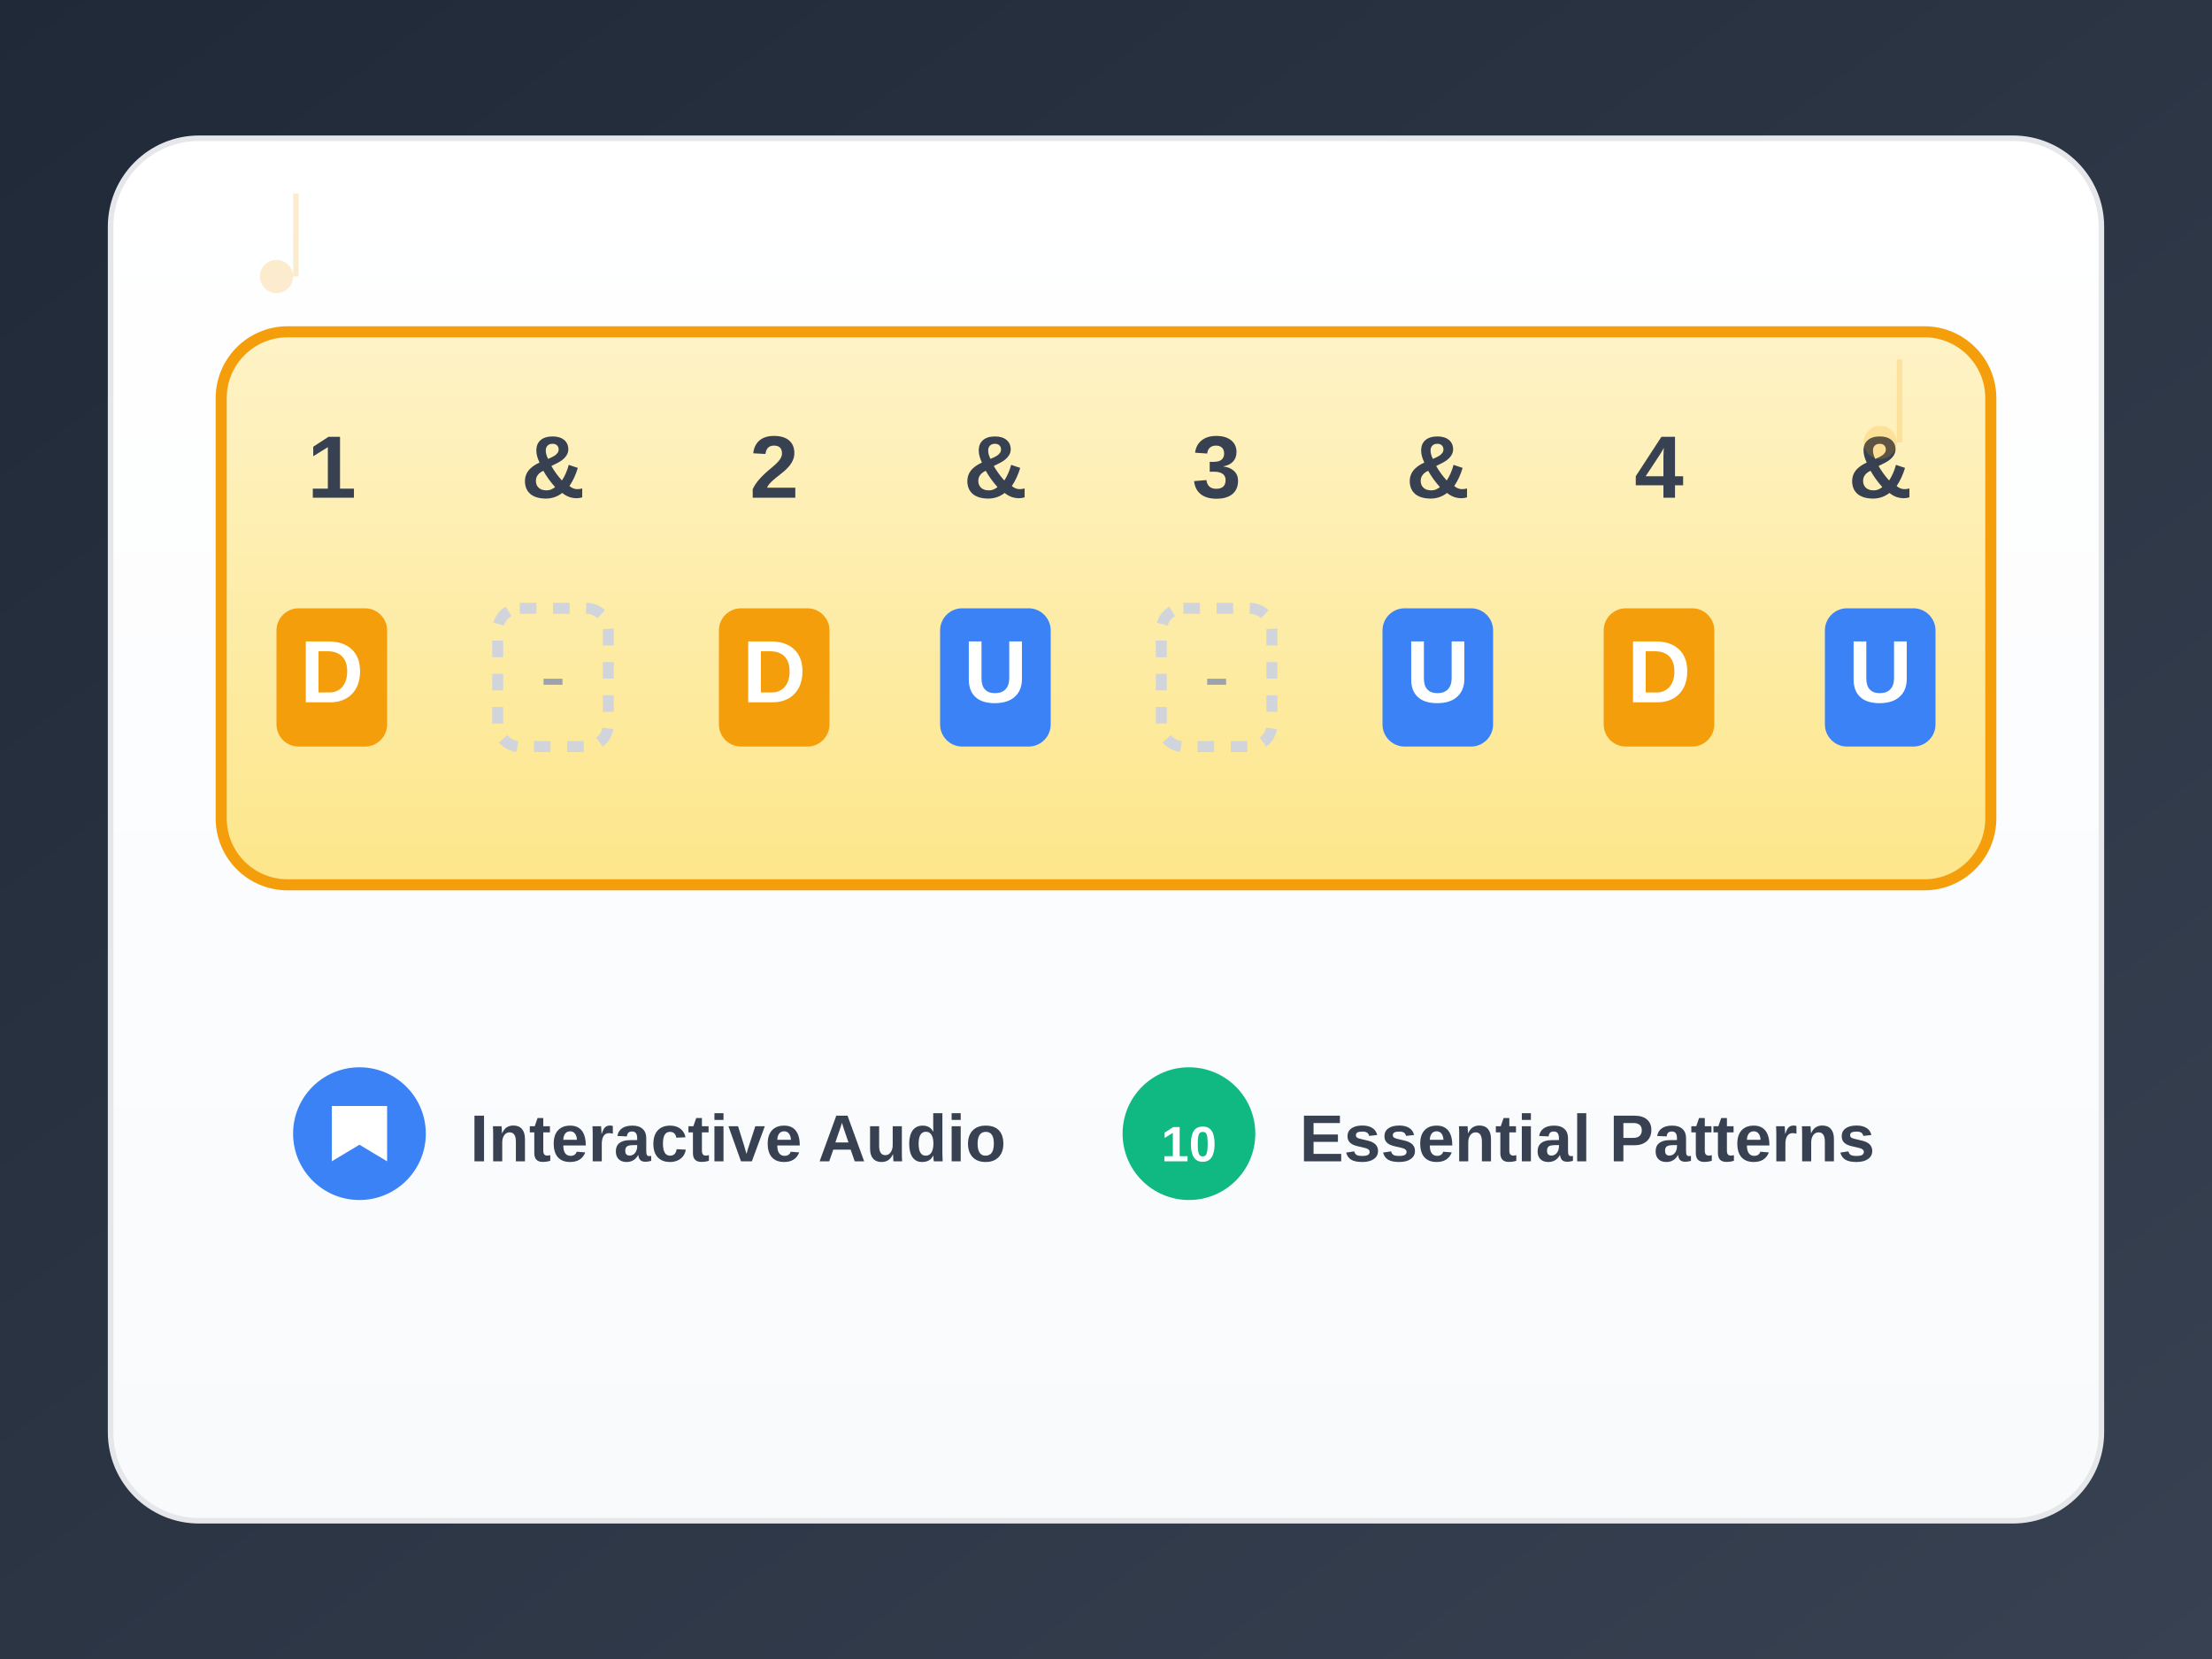
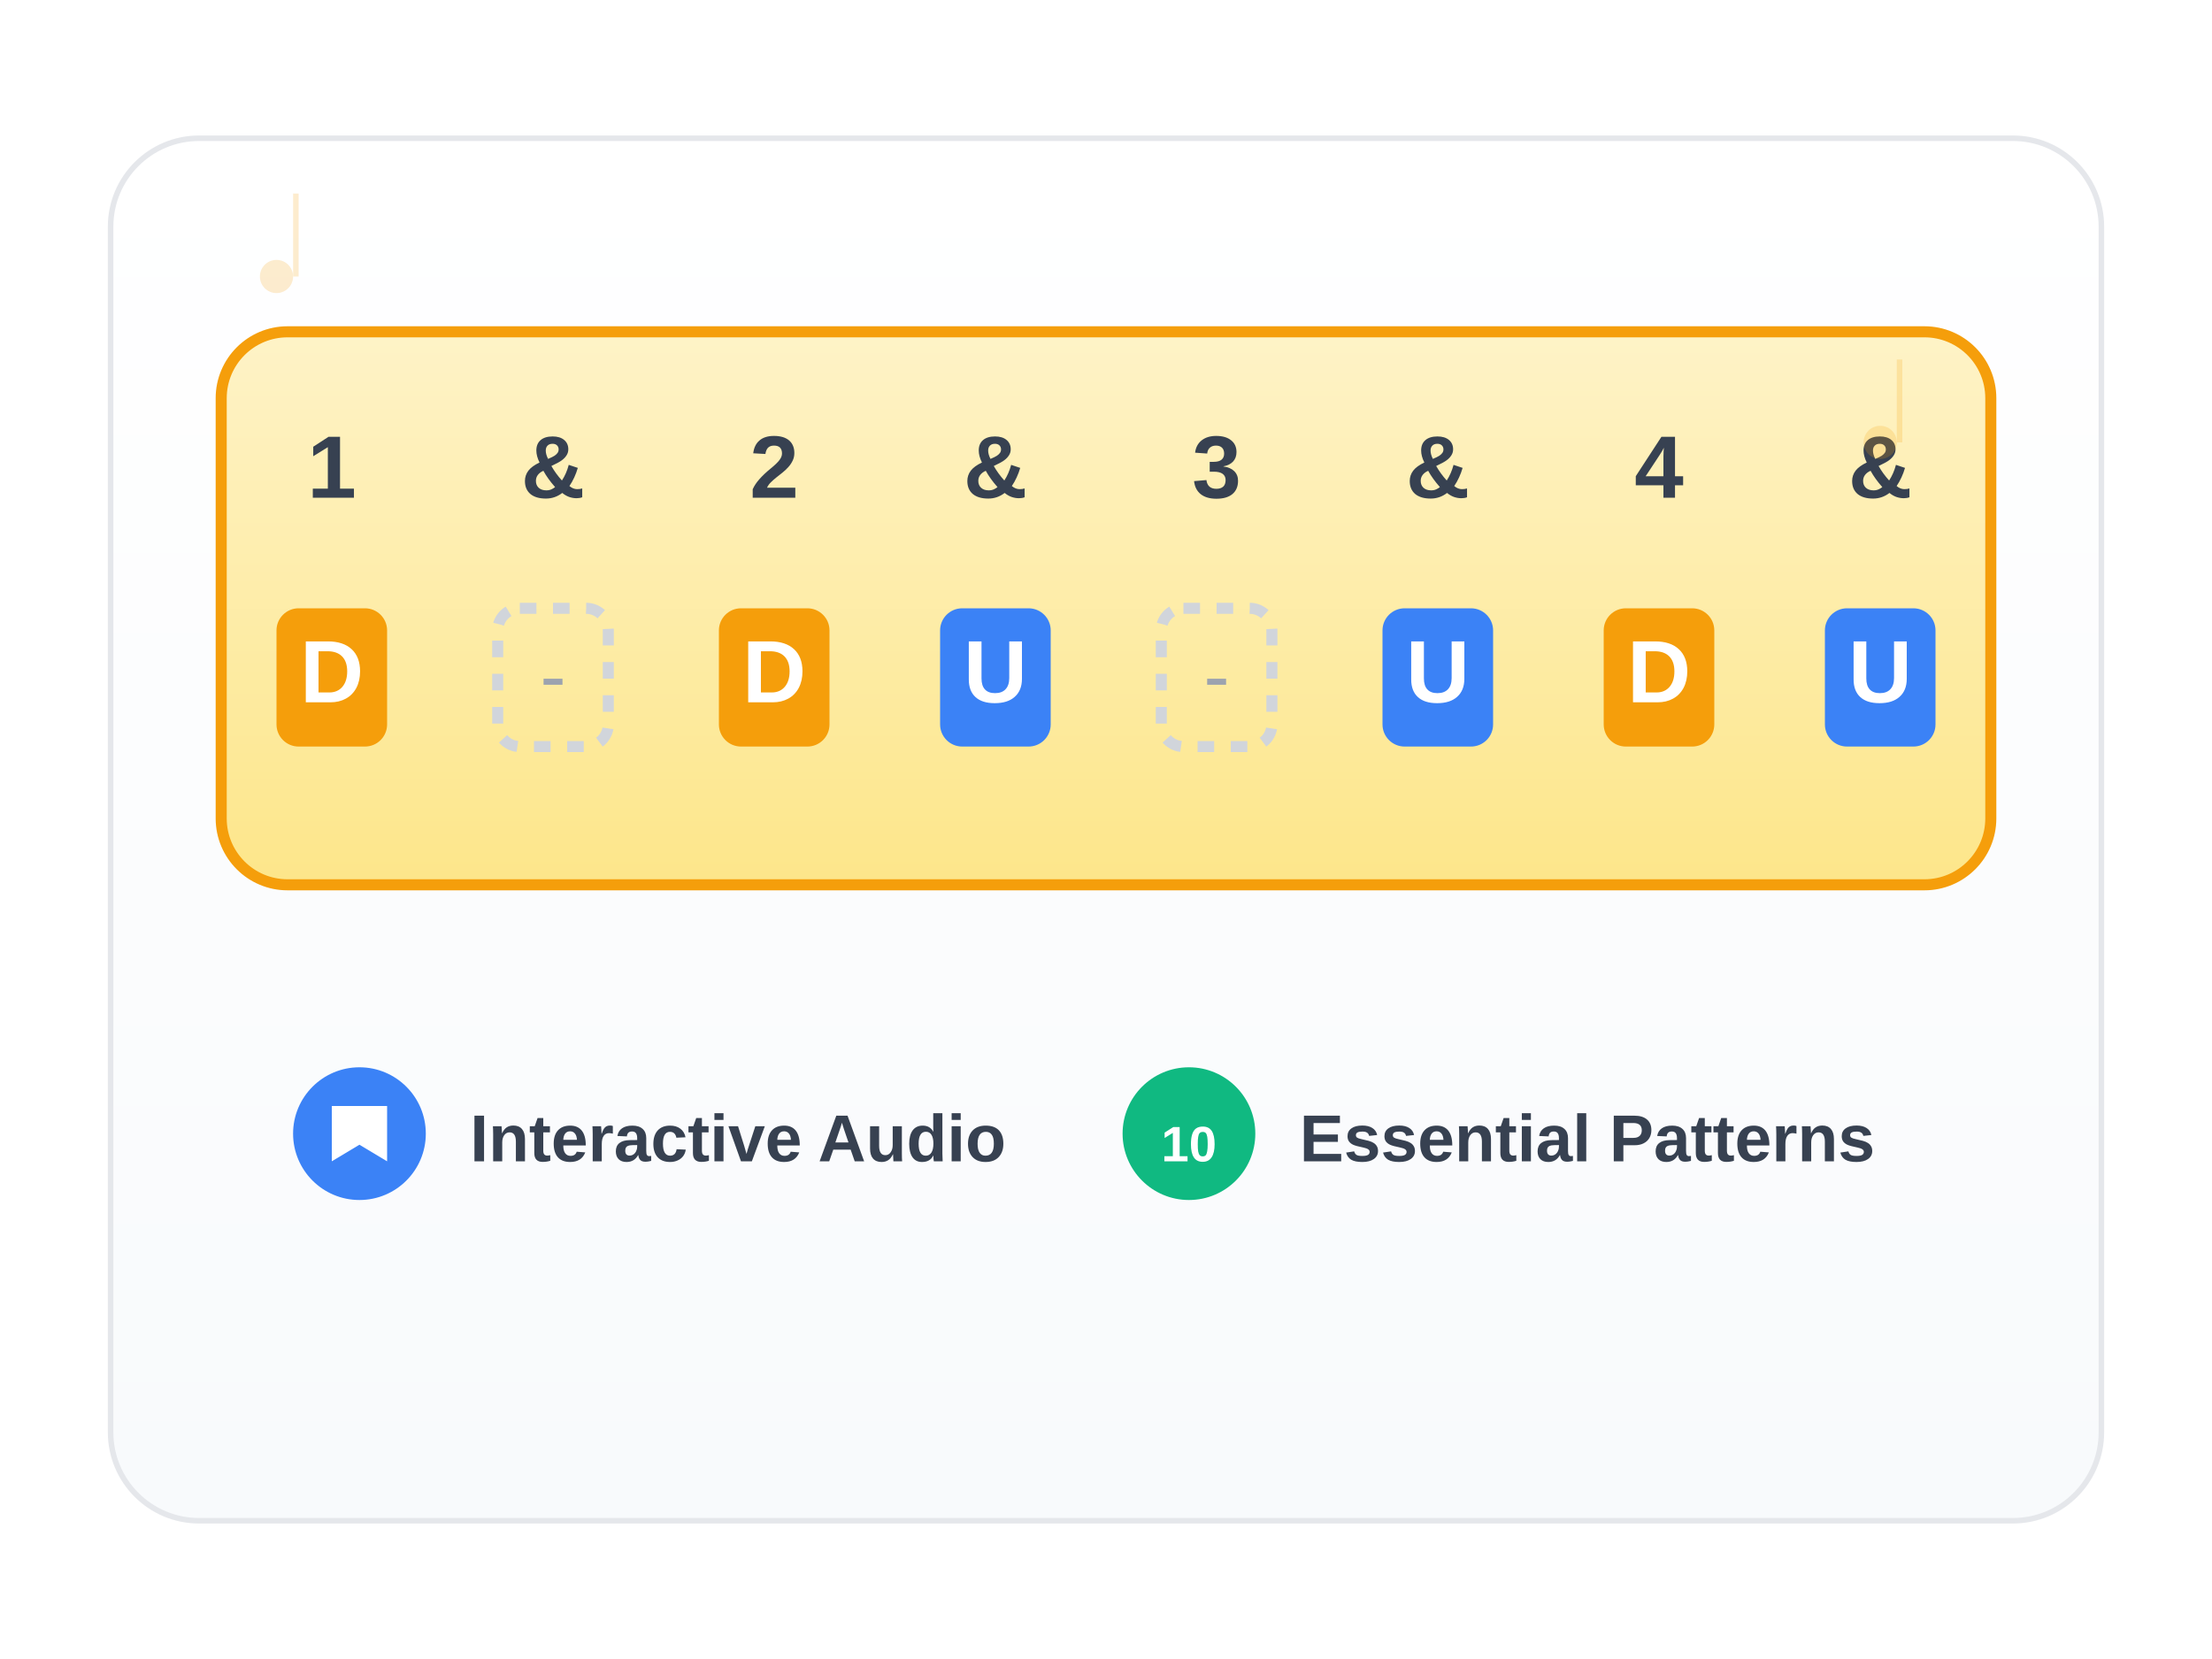
<svg xmlns="http://www.w3.org/2000/svg" viewBox="0 0 400 300" width="400" height="300">
  <defs>
-     <linearGradient id="bgGradient" x1="0%" y1="0%" x2="100%" y2="100%">
-       <stop offset="0%" style="stop-color:#1f2937;stop-opacity:1" />
-       <stop offset="100%" style="stop-color:#374151;stop-opacity:1" />
-     </linearGradient>
    <linearGradient id="cardGradient" x1="0%" y1="0%" x2="0%" y2="100%">
      <stop offset="0%" style="stop-color:#ffffff;stop-opacity:1" />
      <stop offset="100%" style="stop-color:#f8fafc;stop-opacity:1" />
    </linearGradient>
    <linearGradient id="patternBg" x1="0%" y1="0%" x2="0%" y2="100%">
      <stop offset="0%" style="stop-color:#fef3c7;stop-opacity:1" />
      <stop offset="100%" style="stop-color:#fde68a;stop-opacity:1" />
    </linearGradient>
  </defs>
-   <rect width="400" height="300" fill="url(#bgGradient)" />
+   <rect width="400" height="300" fill="white" />
  <g transform="translate(320, 50)" opacity="0.1">
-     <ellipse cx="20" cy="60" rx="15" ry="45" fill="white" />
-     <rect x="35" y="40" width="8" height="40" fill="white" rx="2" />
-     <circle cx="39" cy="25" r="8" fill="white" />
+     <ellipse cx="20" cy="60" rx="15" ry="45" fill="#374151" />
+     <rect x="35" y="40" width="8" height="40" fill="#374151" rx="2" />
+     <circle cx="39" cy="25" r="8" fill="#374151" />
  </g>
  <rect x="20" y="25" width="360" height="250" fill="url(#cardGradient)" stroke="#e5e7eb" stroke-width="1" rx="16" />
  <rect x="40" y="60" width="320" height="100" fill="url(#patternBg)" stroke="#f59e0b" stroke-width="2" rx="12" />
  <text x="60" y="90" text-anchor="middle" fill="#374151" font-family="Arial, sans-serif" font-size="16" font-weight="bold">1</text>
  <text x="100" y="90" text-anchor="middle" fill="#374151" font-family="Arial, sans-serif" font-size="16" font-weight="bold">&amp;</text>
  <text x="140" y="90" text-anchor="middle" fill="#374151" font-family="Arial, sans-serif" font-size="16" font-weight="bold">2</text>
  <text x="180" y="90" text-anchor="middle" fill="#374151" font-family="Arial, sans-serif" font-size="16" font-weight="bold">&amp;</text>
  <text x="220" y="90" text-anchor="middle" fill="#374151" font-family="Arial, sans-serif" font-size="16" font-weight="bold">3</text>
  <text x="260" y="90" text-anchor="middle" fill="#374151" font-family="Arial, sans-serif" font-size="16" font-weight="bold">&amp;</text>
  <text x="300" y="90" text-anchor="middle" fill="#374151" font-family="Arial, sans-serif" font-size="16" font-weight="bold">4</text>
  <text x="340" y="90" text-anchor="middle" fill="#374151" font-family="Arial, sans-serif" font-size="16" font-weight="bold">&amp;</text>
  <rect x="50" y="110" width="20" height="25" fill="#f59e0b" rx="4" />
  <text x="60" y="127" text-anchor="middle" fill="white" font-family="Arial, sans-serif" font-size="16" font-weight="bold">D</text>
  <rect x="90" y="110" width="20" height="25" fill="none" stroke="#d1d5db" stroke-width="2" stroke-dasharray="3,3" rx="4" />
  <text x="100" y="127" text-anchor="middle" fill="#9ca3af" font-family="Arial, sans-serif" font-size="14">-</text>
  <rect x="130" y="110" width="20" height="25" fill="#f59e0b" rx="4" />
  <text x="140" y="127" text-anchor="middle" fill="white" font-family="Arial, sans-serif" font-size="16" font-weight="bold">D</text>
  <rect x="170" y="110" width="20" height="25" fill="#3b82f6" rx="4" />
  <text x="180" y="127" text-anchor="middle" fill="white" font-family="Arial, sans-serif" font-size="16" font-weight="bold">U</text>
  <rect x="210" y="110" width="20" height="25" fill="none" stroke="#d1d5db" stroke-width="2" stroke-dasharray="3,3" rx="4" />
  <text x="220" y="127" text-anchor="middle" fill="#9ca3af" font-family="Arial, sans-serif" font-size="14">-</text>
  <rect x="250" y="110" width="20" height="25" fill="#3b82f6" rx="4" />
  <text x="260" y="127" text-anchor="middle" fill="white" font-family="Arial, sans-serif" font-size="16" font-weight="bold">U</text>
  <rect x="290" y="110" width="20" height="25" fill="#f59e0b" rx="4" />
  <text x="300" y="127" text-anchor="middle" fill="white" font-family="Arial, sans-serif" font-size="16" font-weight="bold">D</text>
  <rect x="330" y="110" width="20" height="25" fill="#3b82f6" rx="4" />
  <text x="340" y="127" text-anchor="middle" fill="white" font-family="Arial, sans-serif" font-size="16" font-weight="bold">U</text>
  <g transform="translate(50, 190)">
    <circle cx="15" cy="15" r="12" fill="#3b82f6" />
    <path d="M 10 10 L 10 20 L 15 17 L 20 20 L 20 10 Z" fill="white" />
    <text x="35" y="20" fill="#374151" font-family="Arial, sans-serif" font-size="12" font-weight="bold">Interactive Audio</text>
  </g>
  <g transform="translate(200, 190)">
    <circle cx="15" cy="15" r="12" fill="#10b981" />
    <text x="15" y="20" text-anchor="middle" fill="white" font-family="Arial, sans-serif" font-size="9" font-weight="bold">10</text>
    <text x="35" y="20" fill="#374151" font-family="Arial, sans-serif" font-size="12" font-weight="bold">Essential Patterns</text>
  </g>
  <g transform="translate(50, 50)" opacity="0.2">
    <circle cx="0" cy="0" r="3" fill="#f59e0b" />
    <rect x="3" y="-15" width="1" height="15" fill="#f59e0b" />
  </g>
  <g transform="translate(340, 80)" opacity="0.2">
    <circle cx="0" cy="0" r="3" fill="#f59e0b" />
    <rect x="3" y="-15" width="1" height="15" fill="#f59e0b" />
  </g>
</svg>
